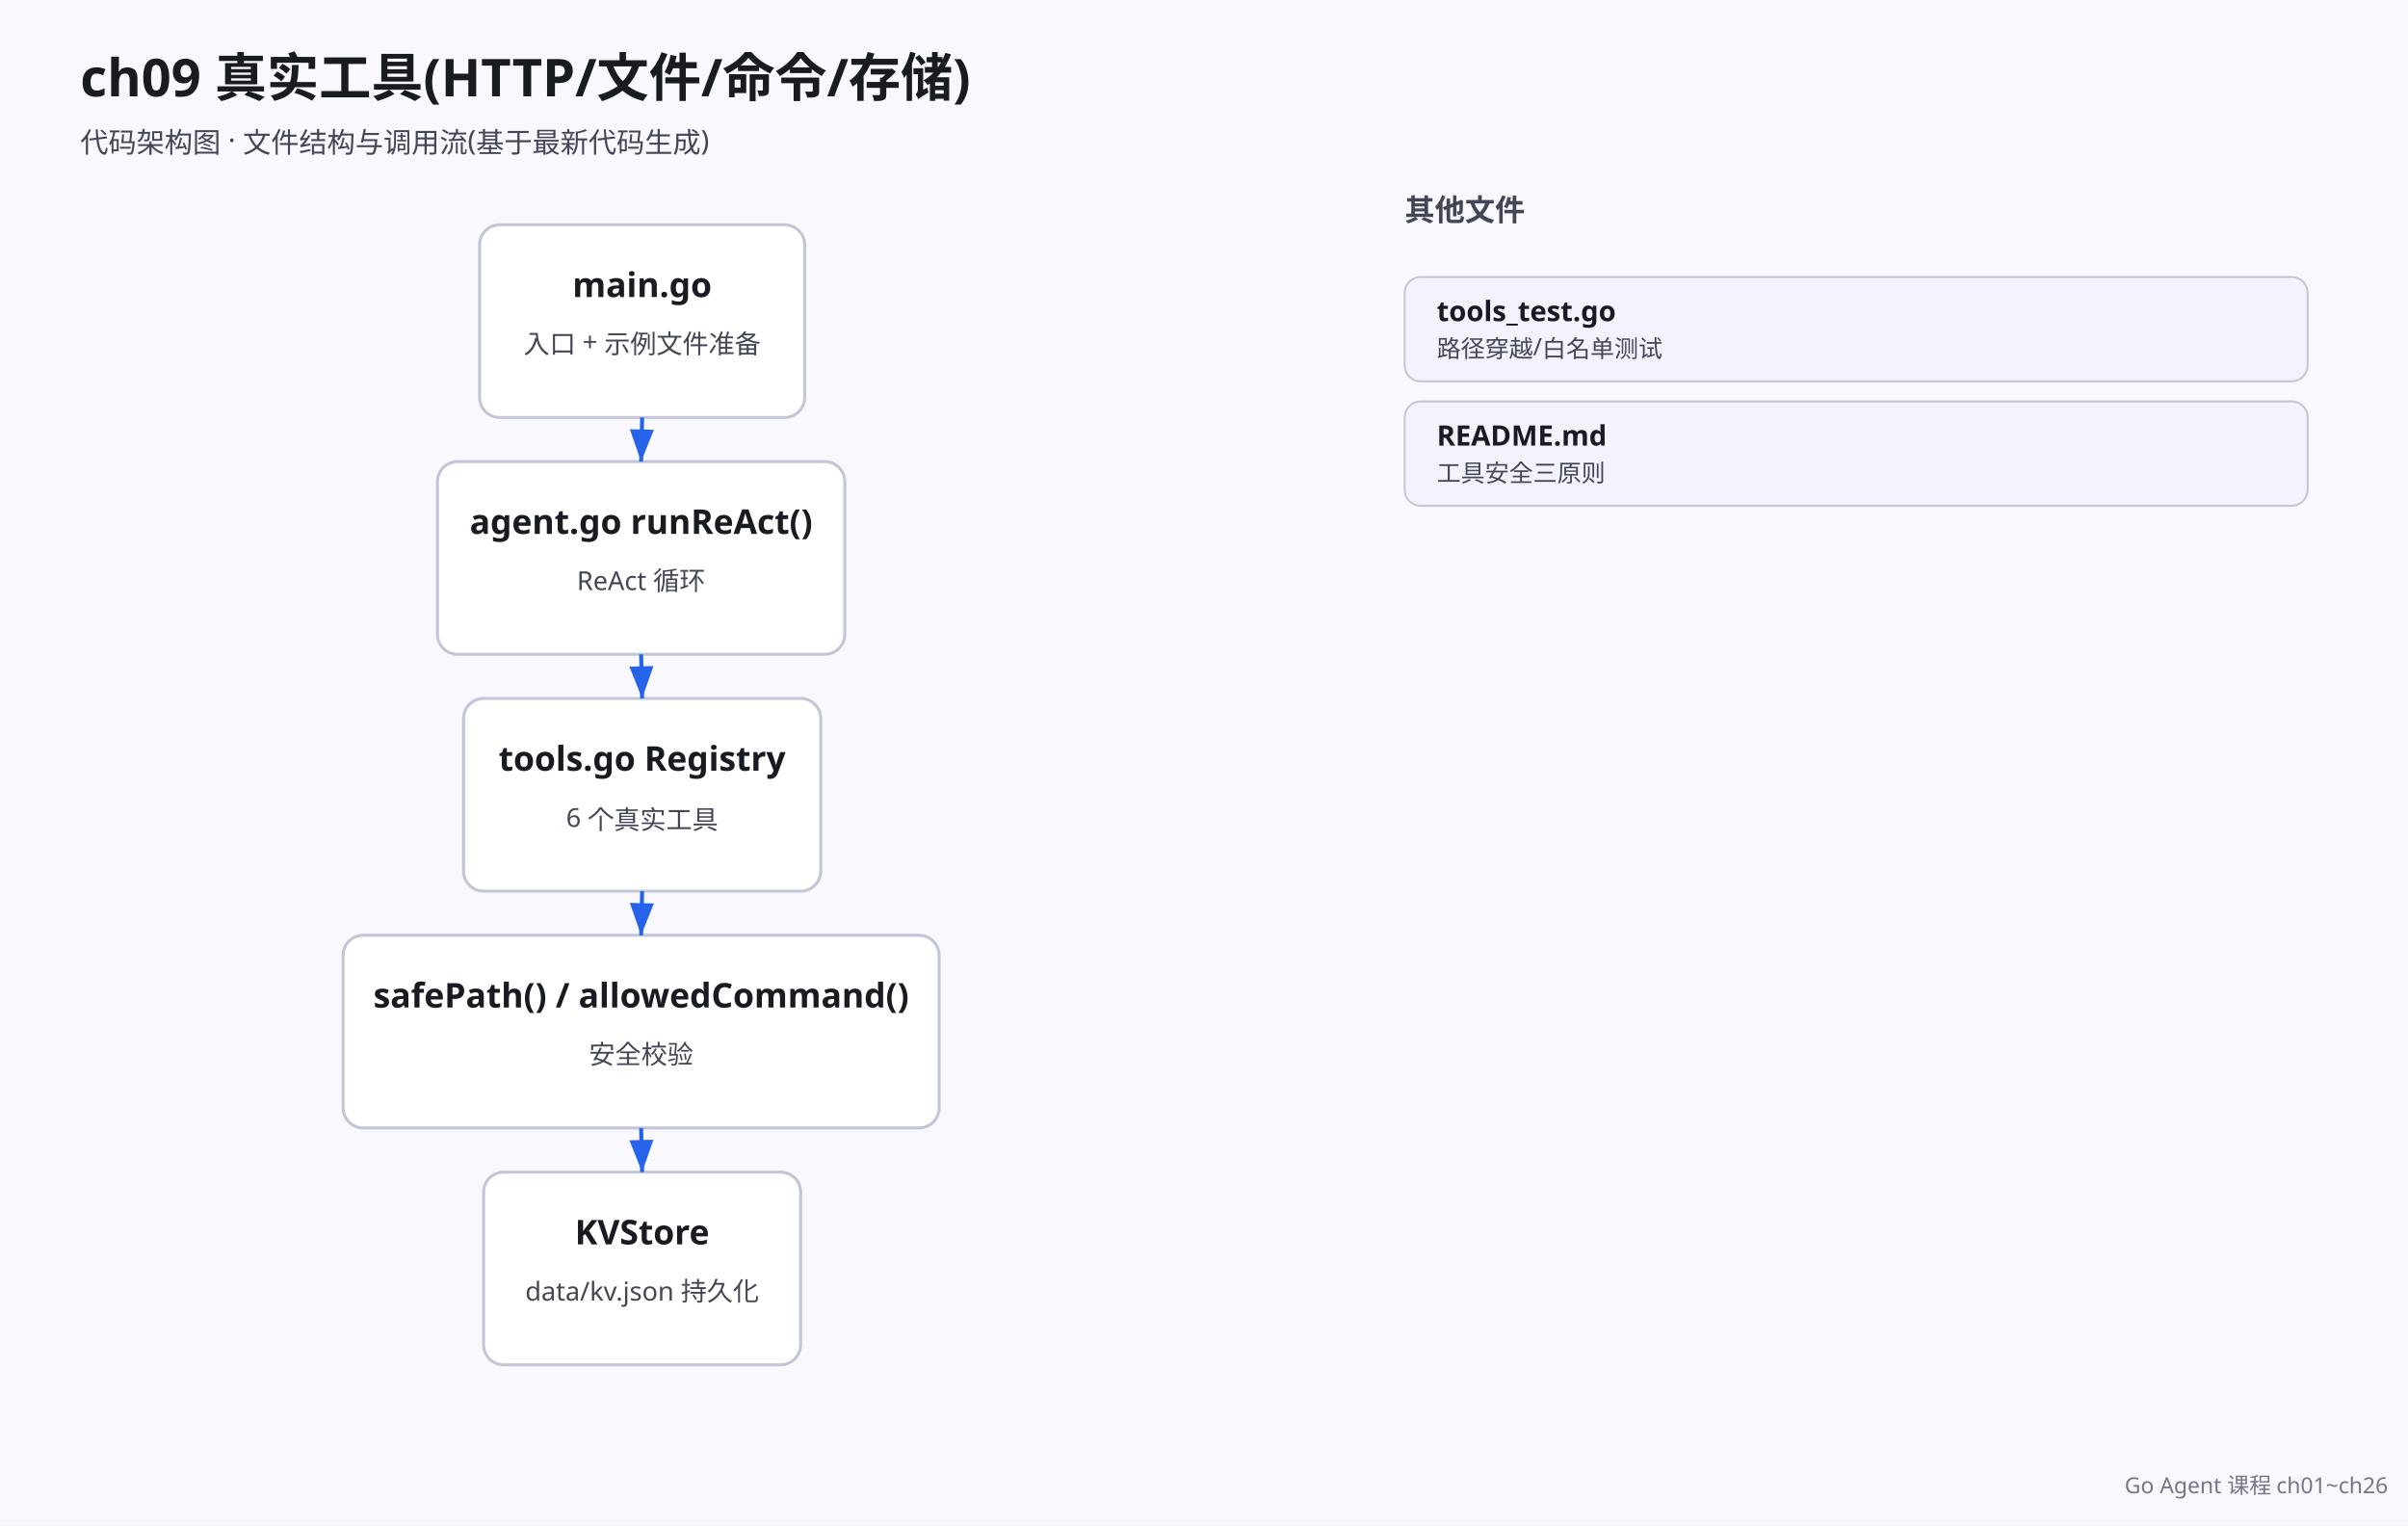
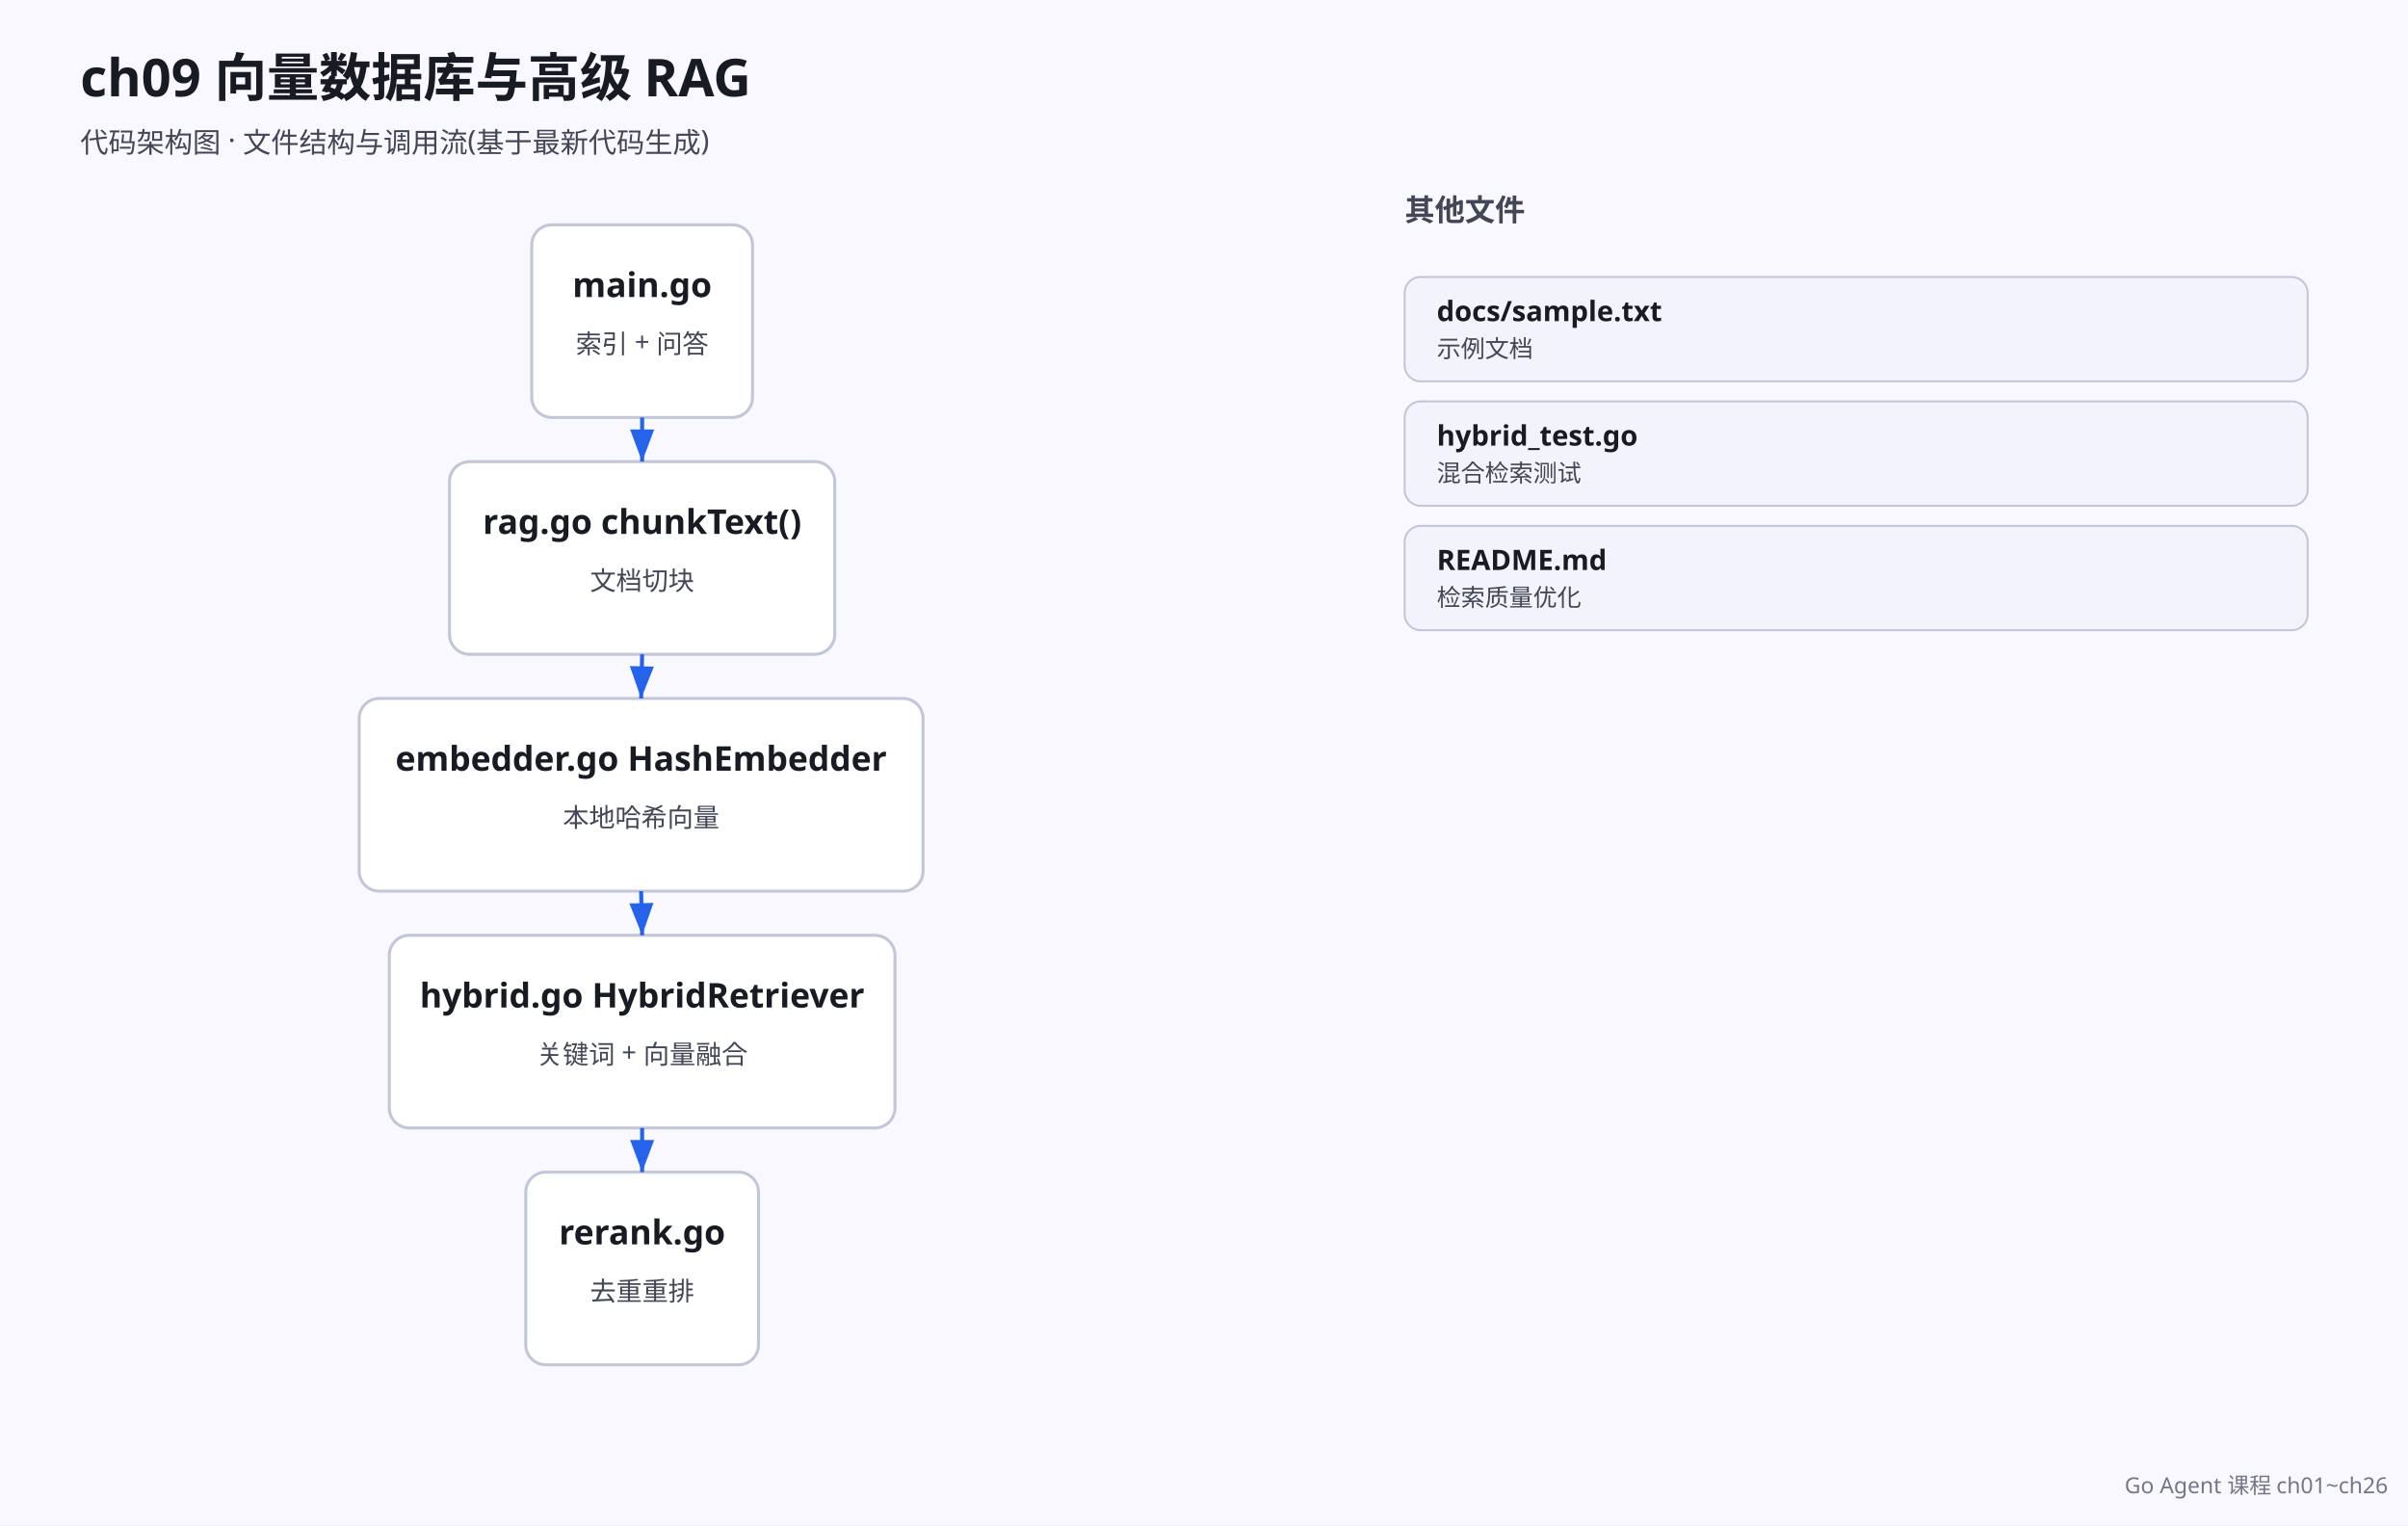
<svg xmlns="http://www.w3.org/2000/svg" width="1200" height="760" viewBox="0 0 1200 760">
  <defs>
    <marker id="arrow" markerWidth="10" markerHeight="10" refX="8" refY="3" orient="auto">
      <path d="M0,0 L8,3 L0,6 z" fill="#2563eb" />
    </marker>
  </defs>
  <rect width="1200" height="760" fill="#faf8ff" />
-   <text x="40" y="48" fill="#191b23" font-family="Microsoft YaHei, sans-serif" font-size="26" font-weight="700">ch09 真实工具(HTTP/文件/命令/存储)</text>
+   <text x="40" y="48" fill="#191b23" font-family="Microsoft YaHei, sans-serif" font-size="26" font-weight="700">ch09 向量数据库与高级 RAG</text>
  <text x="40" y="76" fill="#434655" font-family="Microsoft YaHei, sans-serif" font-size="14">代码架构图 · 文件结构与调用流(基于最新代码生成)</text>
-   <rect x="239" y="112" width="162" height="96" rx="10" fill="#ffffff" stroke="#c3c6d7" stroke-width="1.5" />
+   <rect x="265" y="112" width="110" height="96" rx="10" fill="#ffffff" stroke="#c3c6d7" stroke-width="1.5" />
  <text x="320.0" y="148.0" fill="#191b23" font-family="Microsoft YaHei, sans-serif" font-size="17" font-weight="600" text-anchor="middle">main.go</text>
-   <text x="320.0" y="176.0" fill="#434655" font-family="Microsoft YaHei, sans-serif" font-size="13" text-anchor="middle">入口 + 示例文件准备</text>
-   <rect x="218" y="230" width="203" height="96" rx="10" fill="#ffffff" stroke="#c3c6d7" stroke-width="1.5" />
-   <text x="319.5" y="266.0" fill="#191b23" font-family="Microsoft YaHei, sans-serif" font-size="17" font-weight="600" text-anchor="middle">agent.go runReAct()</text>
-   <text x="319.5" y="294.0" fill="#434655" font-family="Microsoft YaHei, sans-serif" font-size="13" text-anchor="middle">ReAct 循环</text>
-   <rect x="231" y="348" width="178" height="96" rx="10" fill="#ffffff" stroke="#c3c6d7" stroke-width="1.5" />
-   <text x="320.0" y="384.0" fill="#191b23" font-family="Microsoft YaHei, sans-serif" font-size="17" font-weight="600" text-anchor="middle">tools.go Registry</text>
-   <text x="320.0" y="412.0" fill="#434655" font-family="Microsoft YaHei, sans-serif" font-size="13" text-anchor="middle">6 个真实工具</text>
-   <rect x="171" y="466" width="297" height="96" rx="10" fill="#ffffff" stroke="#c3c6d7" stroke-width="1.5" />
-   <text x="319.5" y="502.0" fill="#191b23" font-family="Microsoft YaHei, sans-serif" font-size="17" font-weight="600" text-anchor="middle">safePath() / allowedCommand()</text>
-   <text x="319.5" y="530.0" fill="#434655" font-family="Microsoft YaHei, sans-serif" font-size="13" text-anchor="middle">安全校验</text>
-   <rect x="241" y="584" width="158" height="96" rx="10" fill="#ffffff" stroke="#c3c6d7" stroke-width="1.5" />
-   <text x="320.0" y="620.0" fill="#191b23" font-family="Microsoft YaHei, sans-serif" font-size="17" font-weight="600" text-anchor="middle">KVStore</text>
-   <text x="320.0" y="648.0" fill="#434655" font-family="Microsoft YaHei, sans-serif" font-size="13" text-anchor="middle">data/kv.json 持久化</text>
-   <line x1="320.0" y1="208" x2="319.5" y2="230" stroke="#2563eb" stroke-width="2" marker-end="url(#arrow)" />
-   <line x1="319.5" y1="326" x2="320.0" y2="348" stroke="#2563eb" stroke-width="2" marker-end="url(#arrow)" />
-   <line x1="320.0" y1="444" x2="319.5" y2="466" stroke="#2563eb" stroke-width="2" marker-end="url(#arrow)" />
-   <line x1="319.5" y1="562" x2="320.0" y2="584" stroke="#2563eb" stroke-width="2" marker-end="url(#arrow)" />
+   <text x="320.0" y="176.0" fill="#434655" font-family="Microsoft YaHei, sans-serif" font-size="13" text-anchor="middle">索引 + 问答</text>
+   <rect x="224" y="230" width="192" height="96" rx="10" fill="#ffffff" stroke="#c3c6d7" stroke-width="1.5" />
+   <text x="320.0" y="266.0" fill="#191b23" font-family="Microsoft YaHei, sans-serif" font-size="17" font-weight="600" text-anchor="middle">rag.go chunkText()</text>
+   <text x="320.0" y="294.0" fill="#434655" font-family="Microsoft YaHei, sans-serif" font-size="13" text-anchor="middle">文档切块</text>
+   <rect x="179" y="348" width="281" height="96" rx="10" fill="#ffffff" stroke="#c3c6d7" stroke-width="1.5" />
+   <text x="319.5" y="384.0" fill="#191b23" font-family="Microsoft YaHei, sans-serif" font-size="17" font-weight="600" text-anchor="middle">embedder.go HashEmbedder</text>
+   <text x="319.5" y="412.0" fill="#434655" font-family="Microsoft YaHei, sans-serif" font-size="13" text-anchor="middle">本地哈希向量</text>
+   <rect x="194" y="466" width="252" height="96" rx="10" fill="#ffffff" stroke="#c3c6d7" stroke-width="1.5" />
+   <text x="320.0" y="502.0" fill="#191b23" font-family="Microsoft YaHei, sans-serif" font-size="17" font-weight="600" text-anchor="middle">hybrid.go HybridRetriever</text>
+   <text x="320.0" y="530.0" fill="#434655" font-family="Microsoft YaHei, sans-serif" font-size="13" text-anchor="middle">关键词 + 向量融合</text>
+   <rect x="262" y="584" width="116" height="96" rx="10" fill="#ffffff" stroke="#c3c6d7" stroke-width="1.5" />
+   <text x="320.0" y="620.0" fill="#191b23" font-family="Microsoft YaHei, sans-serif" font-size="17" font-weight="600" text-anchor="middle">rerank.go</text>
+   <text x="320.0" y="648.0" fill="#434655" font-family="Microsoft YaHei, sans-serif" font-size="13" text-anchor="middle">去重重排</text>
+   <line x1="320.0" y1="208" x2="320.0" y2="230" stroke="#2563eb" stroke-width="2" marker-end="url(#arrow)" />
+   <line x1="320.0" y1="326" x2="319.5" y2="348" stroke="#2563eb" stroke-width="2" marker-end="url(#arrow)" />
+   <line x1="319.5" y1="444" x2="320.0" y2="466" stroke="#2563eb" stroke-width="2" marker-end="url(#arrow)" />
+   <line x1="320.0" y1="562" x2="320.0" y2="584" stroke="#2563eb" stroke-width="2" marker-end="url(#arrow)" />
  <text x="700" y="110" fill="#434655" font-family="Microsoft YaHei, sans-serif" font-size="15" font-weight="600">其他文件</text>
  <rect x="700" y="138" width="450" height="52" rx="8" fill="#f3f3fe" stroke="#c3c6d7" stroke-width="1" />
-   <text x="716" y="160" fill="#191b23" font-family="Microsoft YaHei, sans-serif" font-size="14" font-weight="600">tools_test.go</text>
-   <text x="716" y="178" fill="#434655" font-family="Microsoft YaHei, sans-serif" font-size="12">路径穿越/白名单测试</text>
+   <text x="716" y="160" fill="#191b23" font-family="Microsoft YaHei, sans-serif" font-size="14" font-weight="600">docs/sample.txt</text>
+   <text x="716" y="178" fill="#434655" font-family="Microsoft YaHei, sans-serif" font-size="12">示例文档</text>
  <rect x="700" y="200" width="450" height="52" rx="8" fill="#f3f3fe" stroke="#c3c6d7" stroke-width="1" />
-   <text x="716" y="222" fill="#191b23" font-family="Microsoft YaHei, sans-serif" font-size="14" font-weight="600">README.md</text>
-   <text x="716" y="240" fill="#434655" font-family="Microsoft YaHei, sans-serif" font-size="12">工具安全三原则</text>
+   <text x="716" y="222" fill="#191b23" font-family="Microsoft YaHei, sans-serif" font-size="14" font-weight="600">hybrid_test.go</text>
+   <text x="716" y="240" fill="#434655" font-family="Microsoft YaHei, sans-serif" font-size="12">混合检索测试</text>
+   <rect x="700" y="262" width="450" height="52" rx="8" fill="#f3f3fe" stroke="#c3c6d7" stroke-width="1" />
+   <text x="716" y="284" fill="#191b23" font-family="Microsoft YaHei, sans-serif" font-size="14" font-weight="600">README.md</text>
+   <text x="716" y="302" fill="#434655" font-family="Microsoft YaHei, sans-serif" font-size="12">检索质量优化</text>
  <text x="1190" y="744" fill="#737686" font-family="Microsoft YaHei, sans-serif" font-size="11" text-anchor="end">Go Agent 课程 ch01~ch26</text>
</svg>
